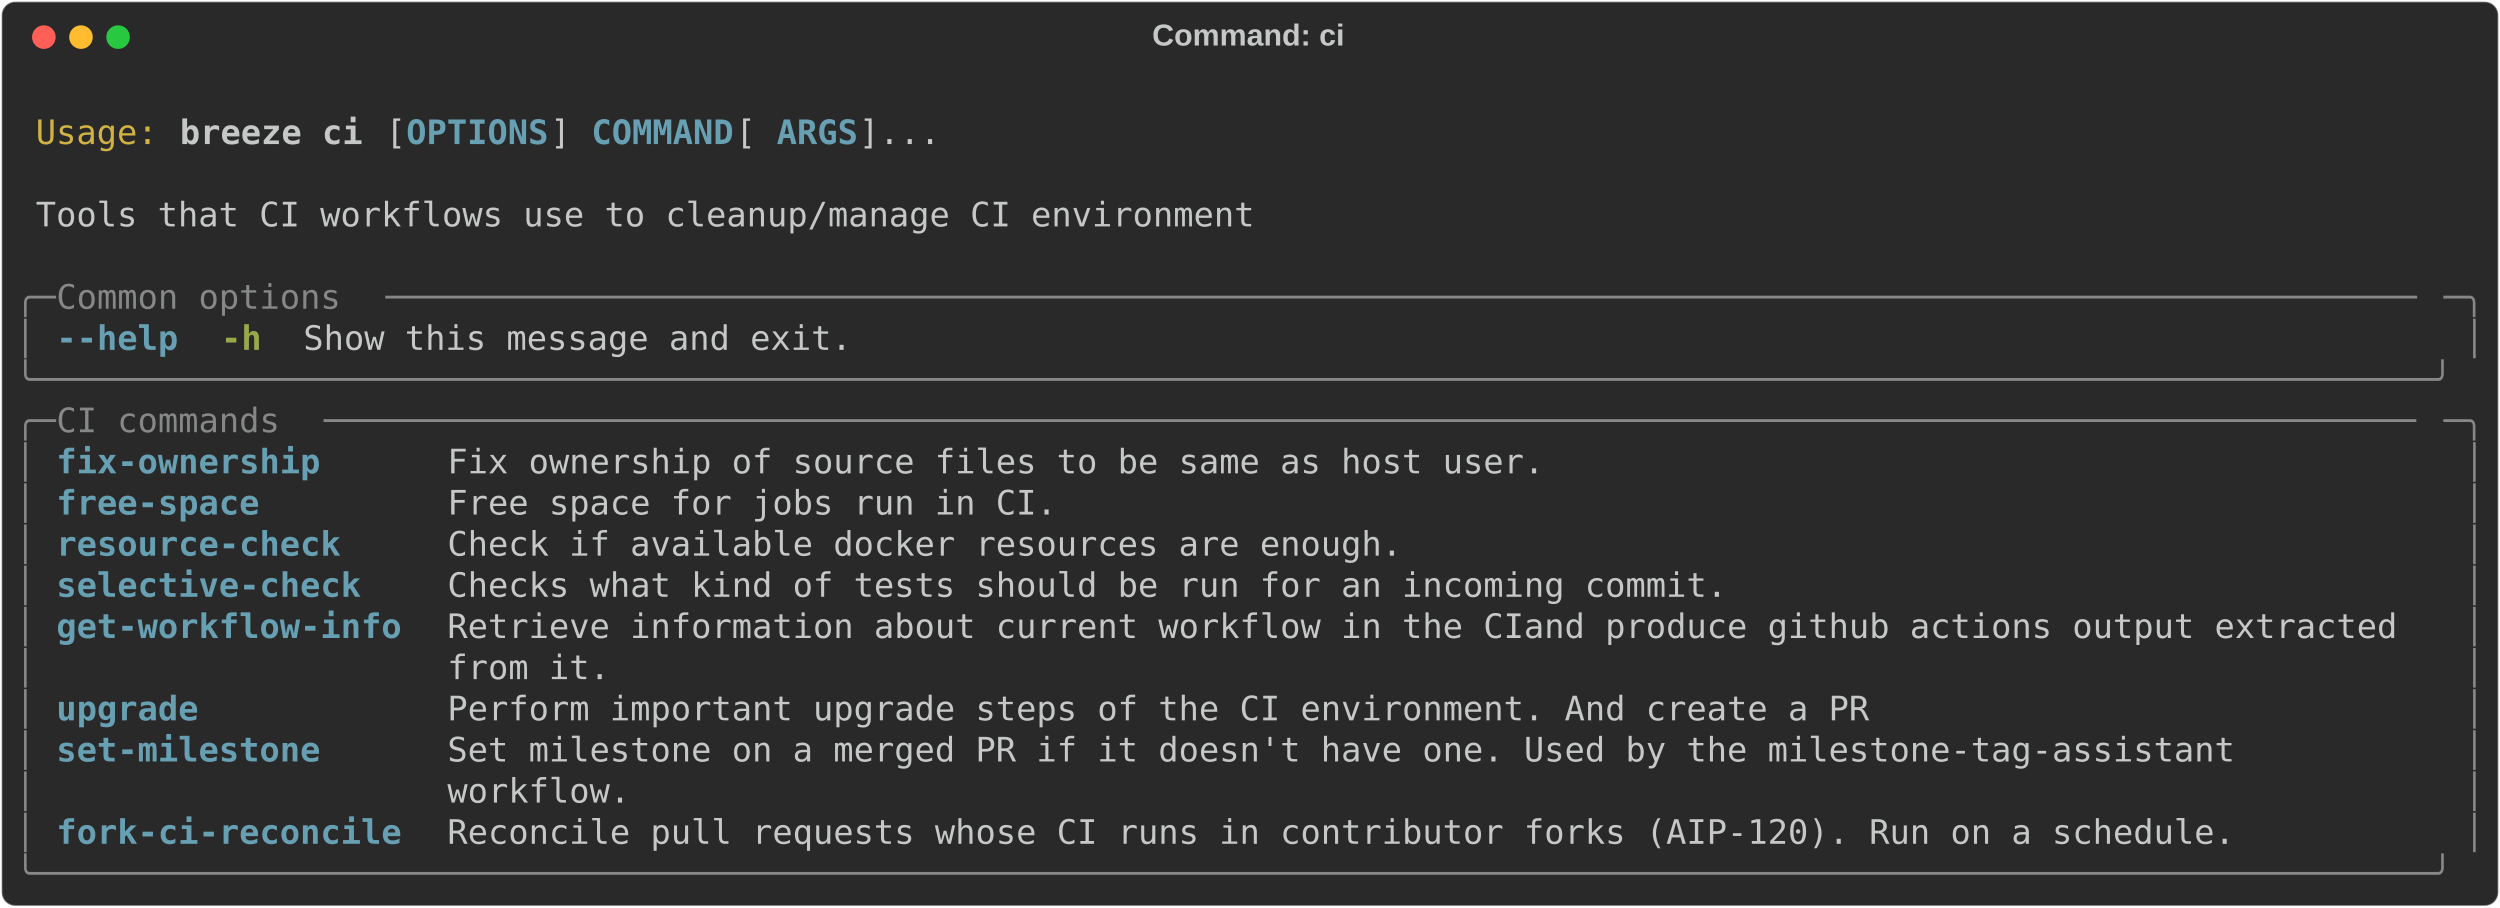
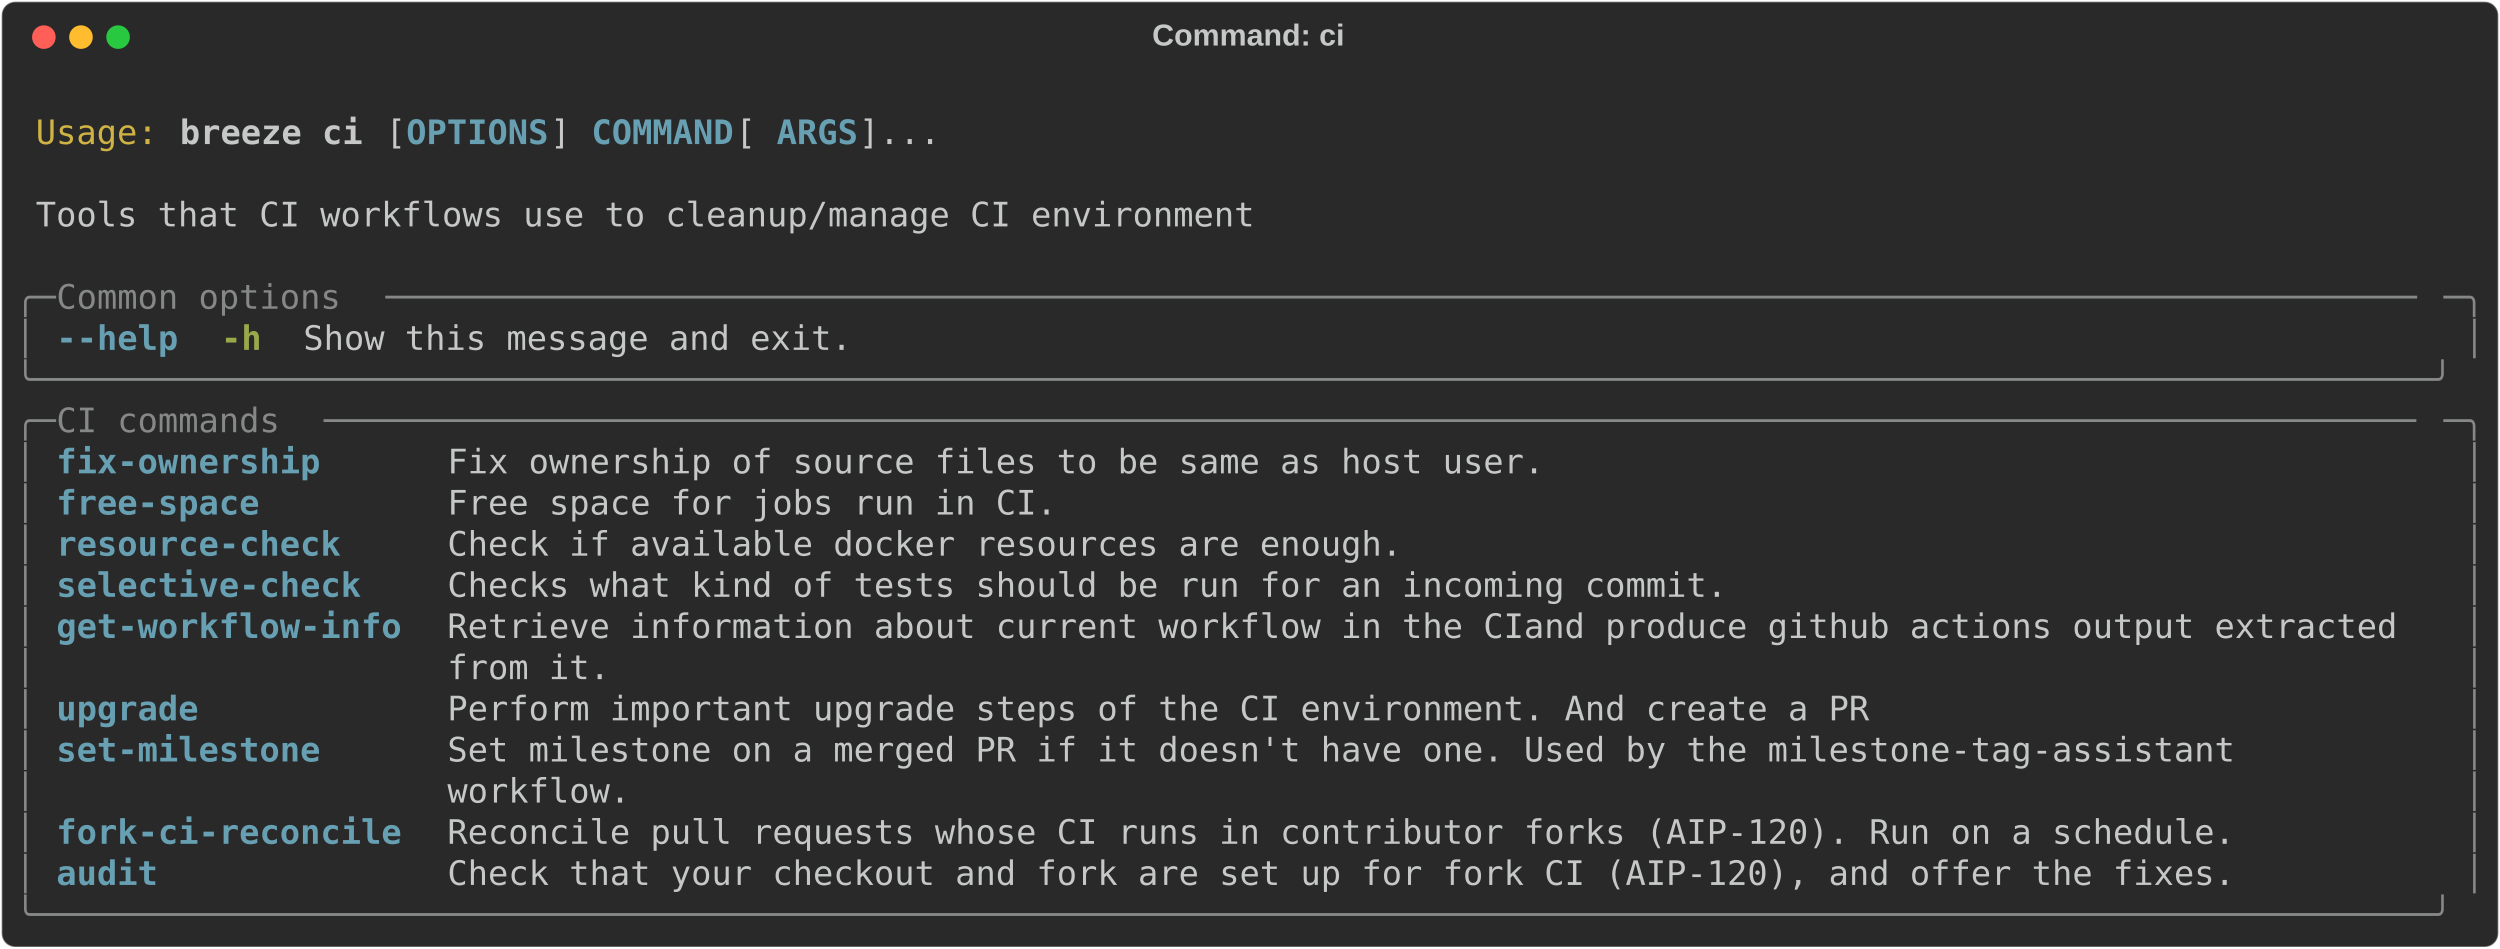
- <svg xmlns="http://www.w3.org/2000/svg" class="rich-terminal" viewBox="0 0 1482 538.0">
+ <svg xmlns="http://www.w3.org/2000/svg" class="rich-terminal" viewBox="0 0 1482 562.4">
  <style>

    @font-face {
        font-family: "Fira Code";
        src: local("FiraCode-Regular"),
                url("https://cdnjs.cloudflare.com/ajax/libs/firacode/6.2.0/woff2/FiraCode-Regular.woff2") format("woff2"),
                url("https://cdnjs.cloudflare.com/ajax/libs/firacode/6.2.0/woff/FiraCode-Regular.woff") format("woff");
        font-style: normal;
        font-weight: 400;
    }
    @font-face {
        font-family: "Fira Code";
        src: local("FiraCode-Bold"),
                url("https://cdnjs.cloudflare.com/ajax/libs/firacode/6.2.0/woff2/FiraCode-Bold.woff2") format("woff2"),
                url("https://cdnjs.cloudflare.com/ajax/libs/firacode/6.2.0/woff/FiraCode-Bold.woff") format("woff");
        font-style: bold;
        font-weight: 700;
    }

    .breeze-ci-matrix {
        font-family: Fira Code, monospace;
        font-size: 20px;
        line-height: 24.4px;
        font-variant-east-asian: full-width;
    }

    .breeze-ci-title {
        font-size: 18px;
        font-weight: bold;
        font-family: arial;
    }

    .breeze-ci-r1 { fill: #c5c8c6 }
.breeze-ci-r2 { fill: #d0b344 }
.breeze-ci-r3 { fill: #c5c8c6;font-weight: bold }
.breeze-ci-r4 { fill: #68a0b3;font-weight: bold }
.breeze-ci-r5 { fill: #868887 }
.breeze-ci-r6 { fill: #98a84b;font-weight: bold }
    </style>
  <defs>
    <clipPath id="breeze-ci-clip-terminal">
-       <rect x="0" y="0" width="1463.0" height="487.0" />
+       <rect x="0" y="0" width="1463.0" height="511.4" />
    </clipPath>
    <clipPath id="breeze-ci-line-0">
      <rect x="0" y="1.5" width="1464" height="24.65" />
    </clipPath>
    <clipPath id="breeze-ci-line-1">
      <rect x="0" y="25.9" width="1464" height="24.65" />
    </clipPath>
    <clipPath id="breeze-ci-line-2">
      <rect x="0" y="50.3" width="1464" height="24.65" />
    </clipPath>
    <clipPath id="breeze-ci-line-3">
      <rect x="0" y="74.7" width="1464" height="24.65" />
    </clipPath>
    <clipPath id="breeze-ci-line-4">
      <rect x="0" y="99.1" width="1464" height="24.65" />
    </clipPath>
    <clipPath id="breeze-ci-line-5">
      <rect x="0" y="123.5" width="1464" height="24.65" />
    </clipPath>
    <clipPath id="breeze-ci-line-6">
      <rect x="0" y="147.9" width="1464" height="24.65" />
    </clipPath>
    <clipPath id="breeze-ci-line-7">
      <rect x="0" y="172.3" width="1464" height="24.65" />
    </clipPath>
    <clipPath id="breeze-ci-line-8">
      <rect x="0" y="196.7" width="1464" height="24.65" />
    </clipPath>
    <clipPath id="breeze-ci-line-9">
      <rect x="0" y="221.1" width="1464" height="24.65" />
    </clipPath>
    <clipPath id="breeze-ci-line-10">
      <rect x="0" y="245.5" width="1464" height="24.65" />
    </clipPath>
    <clipPath id="breeze-ci-line-11">
      <rect x="0" y="269.9" width="1464" height="24.65" />
    </clipPath>
    <clipPath id="breeze-ci-line-12">
      <rect x="0" y="294.3" width="1464" height="24.65" />
    </clipPath>
    <clipPath id="breeze-ci-line-13">
      <rect x="0" y="318.7" width="1464" height="24.65" />
    </clipPath>
    <clipPath id="breeze-ci-line-14">
      <rect x="0" y="343.1" width="1464" height="24.65" />
    </clipPath>
    <clipPath id="breeze-ci-line-15">
      <rect x="0" y="367.5" width="1464" height="24.65" />
    </clipPath>
    <clipPath id="breeze-ci-line-16">
      <rect x="0" y="391.9" width="1464" height="24.65" />
    </clipPath>
    <clipPath id="breeze-ci-line-17">
      <rect x="0" y="416.3" width="1464" height="24.65" />
    </clipPath>
    <clipPath id="breeze-ci-line-18">
      <rect x="0" y="440.7" width="1464" height="24.65" />
    </clipPath>
+     <clipPath id="breeze-ci-line-19">
+       <rect x="0" y="465.1" width="1464" height="24.65" />
+     </clipPath>
  </defs>
-   <rect fill="#292929" stroke="rgba(255,255,255,0.35)" stroke-width="1" x="1" y="1" width="1480" height="536" rx="8" />
+   <rect fill="#292929" stroke="rgba(255,255,255,0.35)" stroke-width="1" x="1" y="1" width="1480" height="560.4" rx="8" />
  <text class="breeze-ci-title" fill="#c5c8c6" text-anchor="middle" x="740" y="27">Command: ci</text>
  <g transform="translate(26,22)">
    <circle cx="0" cy="0" r="7" fill="#ff5f57" />
    <circle cx="22" cy="0" r="7" fill="#febc2e" />
    <circle cx="44" cy="0" r="7" fill="#28c840" />
  </g>
  <g transform="translate(9, 41)" clip-path="url(#breeze-ci-clip-terminal)">
    <g class="breeze-ci-matrix">
      <text class="breeze-ci-r1" x="1464" y="20" textLength="12.2" clip-path="url(#breeze-ci-line-0)">
</text>
      <text class="breeze-ci-r2" x="12.2" y="44.4" textLength="73.2" clip-path="url(#breeze-ci-line-1)">Usage:</text>
      <text class="breeze-ci-r3" x="97.6" y="44.4" textLength="109.8" clip-path="url(#breeze-ci-line-1)">breeze ci</text>
      <text class="breeze-ci-r1" x="219.6" y="44.4" textLength="12.2" clip-path="url(#breeze-ci-line-1)">[</text>
      <text class="breeze-ci-r4" x="231.8" y="44.4" textLength="85.4" clip-path="url(#breeze-ci-line-1)">OPTIONS</text>
      <text class="breeze-ci-r1" x="317.2" y="44.4" textLength="24.4" clip-path="url(#breeze-ci-line-1)">] </text>
      <text class="breeze-ci-r4" x="341.6" y="44.4" textLength="85.4" clip-path="url(#breeze-ci-line-1)">COMMAND</text>
      <text class="breeze-ci-r1" x="427" y="44.4" textLength="24.4" clip-path="url(#breeze-ci-line-1)"> [</text>
      <text class="breeze-ci-r4" x="451.4" y="44.4" textLength="48.8" clip-path="url(#breeze-ci-line-1)">ARGS</text>
      <text class="breeze-ci-r1" x="500.2" y="44.4" textLength="48.8" clip-path="url(#breeze-ci-line-1)">]...</text>
      <text class="breeze-ci-r1" x="1464" y="44.4" textLength="12.2" clip-path="url(#breeze-ci-line-1)">
</text>
      <text class="breeze-ci-r1" x="1464" y="68.8" textLength="12.2" clip-path="url(#breeze-ci-line-2)">
</text>
      <text class="breeze-ci-r1" x="12.2" y="93.2" textLength="732" clip-path="url(#breeze-ci-line-3)">Tools that CI workflows use to cleanup/manage CI environment</text>
      <text class="breeze-ci-r1" x="1464" y="93.2" textLength="12.2" clip-path="url(#breeze-ci-line-3)">
</text>
      <text class="breeze-ci-r1" x="1464" y="117.6" textLength="12.2" clip-path="url(#breeze-ci-line-4)">
</text>
      <text class="breeze-ci-r5" x="0" y="142" textLength="24.4" clip-path="url(#breeze-ci-line-5)">╭─</text>
      <text class="breeze-ci-r5" x="24.4" y="142" textLength="195.2" clip-path="url(#breeze-ci-line-5)"> Common options </text>
      <text class="breeze-ci-r5" x="219.6" y="142" textLength="1220" clip-path="url(#breeze-ci-line-5)">────────────────────────────────────────────────────────────────────────────────────────────────────</text>
      <text class="breeze-ci-r5" x="1439.6" y="142" textLength="24.4" clip-path="url(#breeze-ci-line-5)">─╮</text>
      <text class="breeze-ci-r1" x="1464" y="142" textLength="12.2" clip-path="url(#breeze-ci-line-5)">
</text>
      <text class="breeze-ci-r5" x="0" y="166.4" textLength="12.2" clip-path="url(#breeze-ci-line-6)">│</text>
      <text class="breeze-ci-r4" x="24.4" y="166.4" textLength="73.2" clip-path="url(#breeze-ci-line-6)">--help</text>
      <text class="breeze-ci-r6" x="122" y="166.4" textLength="24.4" clip-path="url(#breeze-ci-line-6)">-h</text>
      <text class="breeze-ci-r1" x="170.8" y="166.4" textLength="329.4" clip-path="url(#breeze-ci-line-6)">Show this message and exit.</text>
      <text class="breeze-ci-r5" x="1451.8" y="166.4" textLength="12.2" clip-path="url(#breeze-ci-line-6)">│</text>
      <text class="breeze-ci-r1" x="1464" y="166.4" textLength="12.2" clip-path="url(#breeze-ci-line-6)">
</text>
      <text class="breeze-ci-r5" x="0" y="190.8" textLength="1464" clip-path="url(#breeze-ci-line-7)">╰──────────────────────────────────────────────────────────────────────────────────────────────────────────────────────╯</text>
      <text class="breeze-ci-r1" x="1464" y="190.8" textLength="12.2" clip-path="url(#breeze-ci-line-7)">
</text>
      <text class="breeze-ci-r5" x="0" y="215.2" textLength="24.4" clip-path="url(#breeze-ci-line-8)">╭─</text>
      <text class="breeze-ci-r5" x="24.4" y="215.2" textLength="158.6" clip-path="url(#breeze-ci-line-8)"> CI commands </text>
      <text class="breeze-ci-r5" x="183" y="215.2" textLength="1256.6" clip-path="url(#breeze-ci-line-8)">───────────────────────────────────────────────────────────────────────────────────────────────────────</text>
      <text class="breeze-ci-r5" x="1439.6" y="215.2" textLength="24.4" clip-path="url(#breeze-ci-line-8)">─╮</text>
      <text class="breeze-ci-r1" x="1464" y="215.2" textLength="12.2" clip-path="url(#breeze-ci-line-8)">
</text>
      <text class="breeze-ci-r5" x="0" y="239.6" textLength="12.2" clip-path="url(#breeze-ci-line-9)">│</text>
      <text class="breeze-ci-r4" x="24.4" y="239.6" textLength="207.4" clip-path="url(#breeze-ci-line-9)">fix-ownership    </text>
      <text class="breeze-ci-r1" x="256.2" y="239.6" textLength="1183.4" clip-path="url(#breeze-ci-line-9)">Fix ownership of source files to be same as host user.                                           </text>
      <text class="breeze-ci-r5" x="1451.8" y="239.6" textLength="12.2" clip-path="url(#breeze-ci-line-9)">│</text>
      <text class="breeze-ci-r1" x="1464" y="239.6" textLength="12.2" clip-path="url(#breeze-ci-line-9)">
</text>
      <text class="breeze-ci-r5" x="0" y="264" textLength="12.2" clip-path="url(#breeze-ci-line-10)">│</text>
      <text class="breeze-ci-r4" x="24.4" y="264" textLength="207.4" clip-path="url(#breeze-ci-line-10)">free-space       </text>
      <text class="breeze-ci-r1" x="256.2" y="264" textLength="1183.4" clip-path="url(#breeze-ci-line-10)">Free space for jobs run in CI.                                                                   </text>
      <text class="breeze-ci-r5" x="1451.8" y="264" textLength="12.2" clip-path="url(#breeze-ci-line-10)">│</text>
      <text class="breeze-ci-r1" x="1464" y="264" textLength="12.2" clip-path="url(#breeze-ci-line-10)">
</text>
      <text class="breeze-ci-r5" x="0" y="288.4" textLength="12.2" clip-path="url(#breeze-ci-line-11)">│</text>
      <text class="breeze-ci-r4" x="24.4" y="288.4" textLength="207.4" clip-path="url(#breeze-ci-line-11)">resource-check   </text>
      <text class="breeze-ci-r1" x="256.2" y="288.4" textLength="1183.4" clip-path="url(#breeze-ci-line-11)">Check if available docker resources are enough.                                                  </text>
      <text class="breeze-ci-r5" x="1451.8" y="288.4" textLength="12.2" clip-path="url(#breeze-ci-line-11)">│</text>
      <text class="breeze-ci-r1" x="1464" y="288.4" textLength="12.2" clip-path="url(#breeze-ci-line-11)">
</text>
      <text class="breeze-ci-r5" x="0" y="312.8" textLength="12.2" clip-path="url(#breeze-ci-line-12)">│</text>
      <text class="breeze-ci-r4" x="24.4" y="312.8" textLength="207.4" clip-path="url(#breeze-ci-line-12)">selective-check  </text>
      <text class="breeze-ci-r1" x="256.2" y="312.8" textLength="1183.4" clip-path="url(#breeze-ci-line-12)">Checks what kind of tests should be run for an incoming commit.                                  </text>
      <text class="breeze-ci-r5" x="1451.8" y="312.8" textLength="12.2" clip-path="url(#breeze-ci-line-12)">│</text>
      <text class="breeze-ci-r1" x="1464" y="312.8" textLength="12.2" clip-path="url(#breeze-ci-line-12)">
</text>
      <text class="breeze-ci-r5" x="0" y="337.2" textLength="12.2" clip-path="url(#breeze-ci-line-13)">│</text>
      <text class="breeze-ci-r4" x="24.4" y="337.2" textLength="207.4" clip-path="url(#breeze-ci-line-13)">get-workflow-info</text>
      <text class="breeze-ci-r1" x="256.2" y="337.2" textLength="1183.4" clip-path="url(#breeze-ci-line-13)">Retrieve information about current workflow in the CIand produce github actions output extracted </text>
      <text class="breeze-ci-r5" x="1451.8" y="337.2" textLength="12.2" clip-path="url(#breeze-ci-line-13)">│</text>
      <text class="breeze-ci-r1" x="1464" y="337.2" textLength="12.2" clip-path="url(#breeze-ci-line-13)">
</text>
      <text class="breeze-ci-r5" x="0" y="361.6" textLength="12.2" clip-path="url(#breeze-ci-line-14)">│</text>
      <text class="breeze-ci-r1" x="256.2" y="361.6" textLength="1183.4" clip-path="url(#breeze-ci-line-14)">from it.                                                                                         </text>
      <text class="breeze-ci-r5" x="1451.8" y="361.6" textLength="12.2" clip-path="url(#breeze-ci-line-14)">│</text>
      <text class="breeze-ci-r1" x="1464" y="361.6" textLength="12.2" clip-path="url(#breeze-ci-line-14)">
</text>
      <text class="breeze-ci-r5" x="0" y="386" textLength="12.2" clip-path="url(#breeze-ci-line-15)">│</text>
      <text class="breeze-ci-r4" x="24.4" y="386" textLength="207.4" clip-path="url(#breeze-ci-line-15)">upgrade          </text>
      <text class="breeze-ci-r1" x="256.2" y="386" textLength="1183.4" clip-path="url(#breeze-ci-line-15)">Perform important upgrade steps of the CI environment. And create a PR                           </text>
      <text class="breeze-ci-r5" x="1451.8" y="386" textLength="12.2" clip-path="url(#breeze-ci-line-15)">│</text>
      <text class="breeze-ci-r1" x="1464" y="386" textLength="12.2" clip-path="url(#breeze-ci-line-15)">
</text>
      <text class="breeze-ci-r5" x="0" y="410.4" textLength="12.2" clip-path="url(#breeze-ci-line-16)">│</text>
      <text class="breeze-ci-r4" x="24.4" y="410.4" textLength="207.4" clip-path="url(#breeze-ci-line-16)">set-milestone    </text>
      <text class="breeze-ci-r1" x="256.2" y="410.4" textLength="1183.4" clip-path="url(#breeze-ci-line-16)">Set milestone on a merged PR if it doesn't have one. Used by the milestone-tag-assistant         </text>
      <text class="breeze-ci-r5" x="1451.8" y="410.4" textLength="12.2" clip-path="url(#breeze-ci-line-16)">│</text>
      <text class="breeze-ci-r1" x="1464" y="410.4" textLength="12.2" clip-path="url(#breeze-ci-line-16)">
</text>
      <text class="breeze-ci-r5" x="0" y="434.8" textLength="12.2" clip-path="url(#breeze-ci-line-17)">│</text>
      <text class="breeze-ci-r1" x="256.2" y="434.8" textLength="1183.4" clip-path="url(#breeze-ci-line-17)">workflow.                                                                                        </text>
      <text class="breeze-ci-r5" x="1451.8" y="434.8" textLength="12.2" clip-path="url(#breeze-ci-line-17)">│</text>
      <text class="breeze-ci-r1" x="1464" y="434.8" textLength="12.2" clip-path="url(#breeze-ci-line-17)">
</text>
      <text class="breeze-ci-r5" x="0" y="459.2" textLength="12.2" clip-path="url(#breeze-ci-line-18)">│</text>
      <text class="breeze-ci-r4" x="24.4" y="459.2" textLength="207.4" clip-path="url(#breeze-ci-line-18)">fork-ci-reconcile</text>
      <text class="breeze-ci-r1" x="256.2" y="459.2" textLength="1183.4" clip-path="url(#breeze-ci-line-18)">Reconcile pull requests whose CI runs in contributor forks (AIP-120). Run on a schedule.         </text>
      <text class="breeze-ci-r5" x="1451.8" y="459.2" textLength="12.2" clip-path="url(#breeze-ci-line-18)">│</text>
      <text class="breeze-ci-r1" x="1464" y="459.2" textLength="12.2" clip-path="url(#breeze-ci-line-18)">
</text>
-       <text class="breeze-ci-r5" x="0" y="483.6" textLength="1464" clip-path="url(#breeze-ci-line-19)">╰──────────────────────────────────────────────────────────────────────────────────────────────────────────────────────╯</text>
+       <text class="breeze-ci-r5" x="0" y="483.6" textLength="12.2" clip-path="url(#breeze-ci-line-19)">│</text>
+       <text class="breeze-ci-r4" x="24.4" y="483.6" textLength="207.4" clip-path="url(#breeze-ci-line-19)">audit            </text>
+       <text class="breeze-ci-r1" x="256.2" y="483.6" textLength="1183.4" clip-path="url(#breeze-ci-line-19)">Check that your checkout and fork are set up for fork CI (AIP-120), and offer the fixes.         </text>
+       <text class="breeze-ci-r5" x="1451.8" y="483.6" textLength="12.2" clip-path="url(#breeze-ci-line-19)">│</text>
      <text class="breeze-ci-r1" x="1464" y="483.6" textLength="12.2" clip-path="url(#breeze-ci-line-19)">
+ </text>
+       <text class="breeze-ci-r5" x="0" y="508" textLength="1464" clip-path="url(#breeze-ci-line-20)">╰──────────────────────────────────────────────────────────────────────────────────────────────────────────────────────╯</text>
+       <text class="breeze-ci-r1" x="1464" y="508" textLength="12.2" clip-path="url(#breeze-ci-line-20)">
</text>
    </g>
  </g>
</svg>
